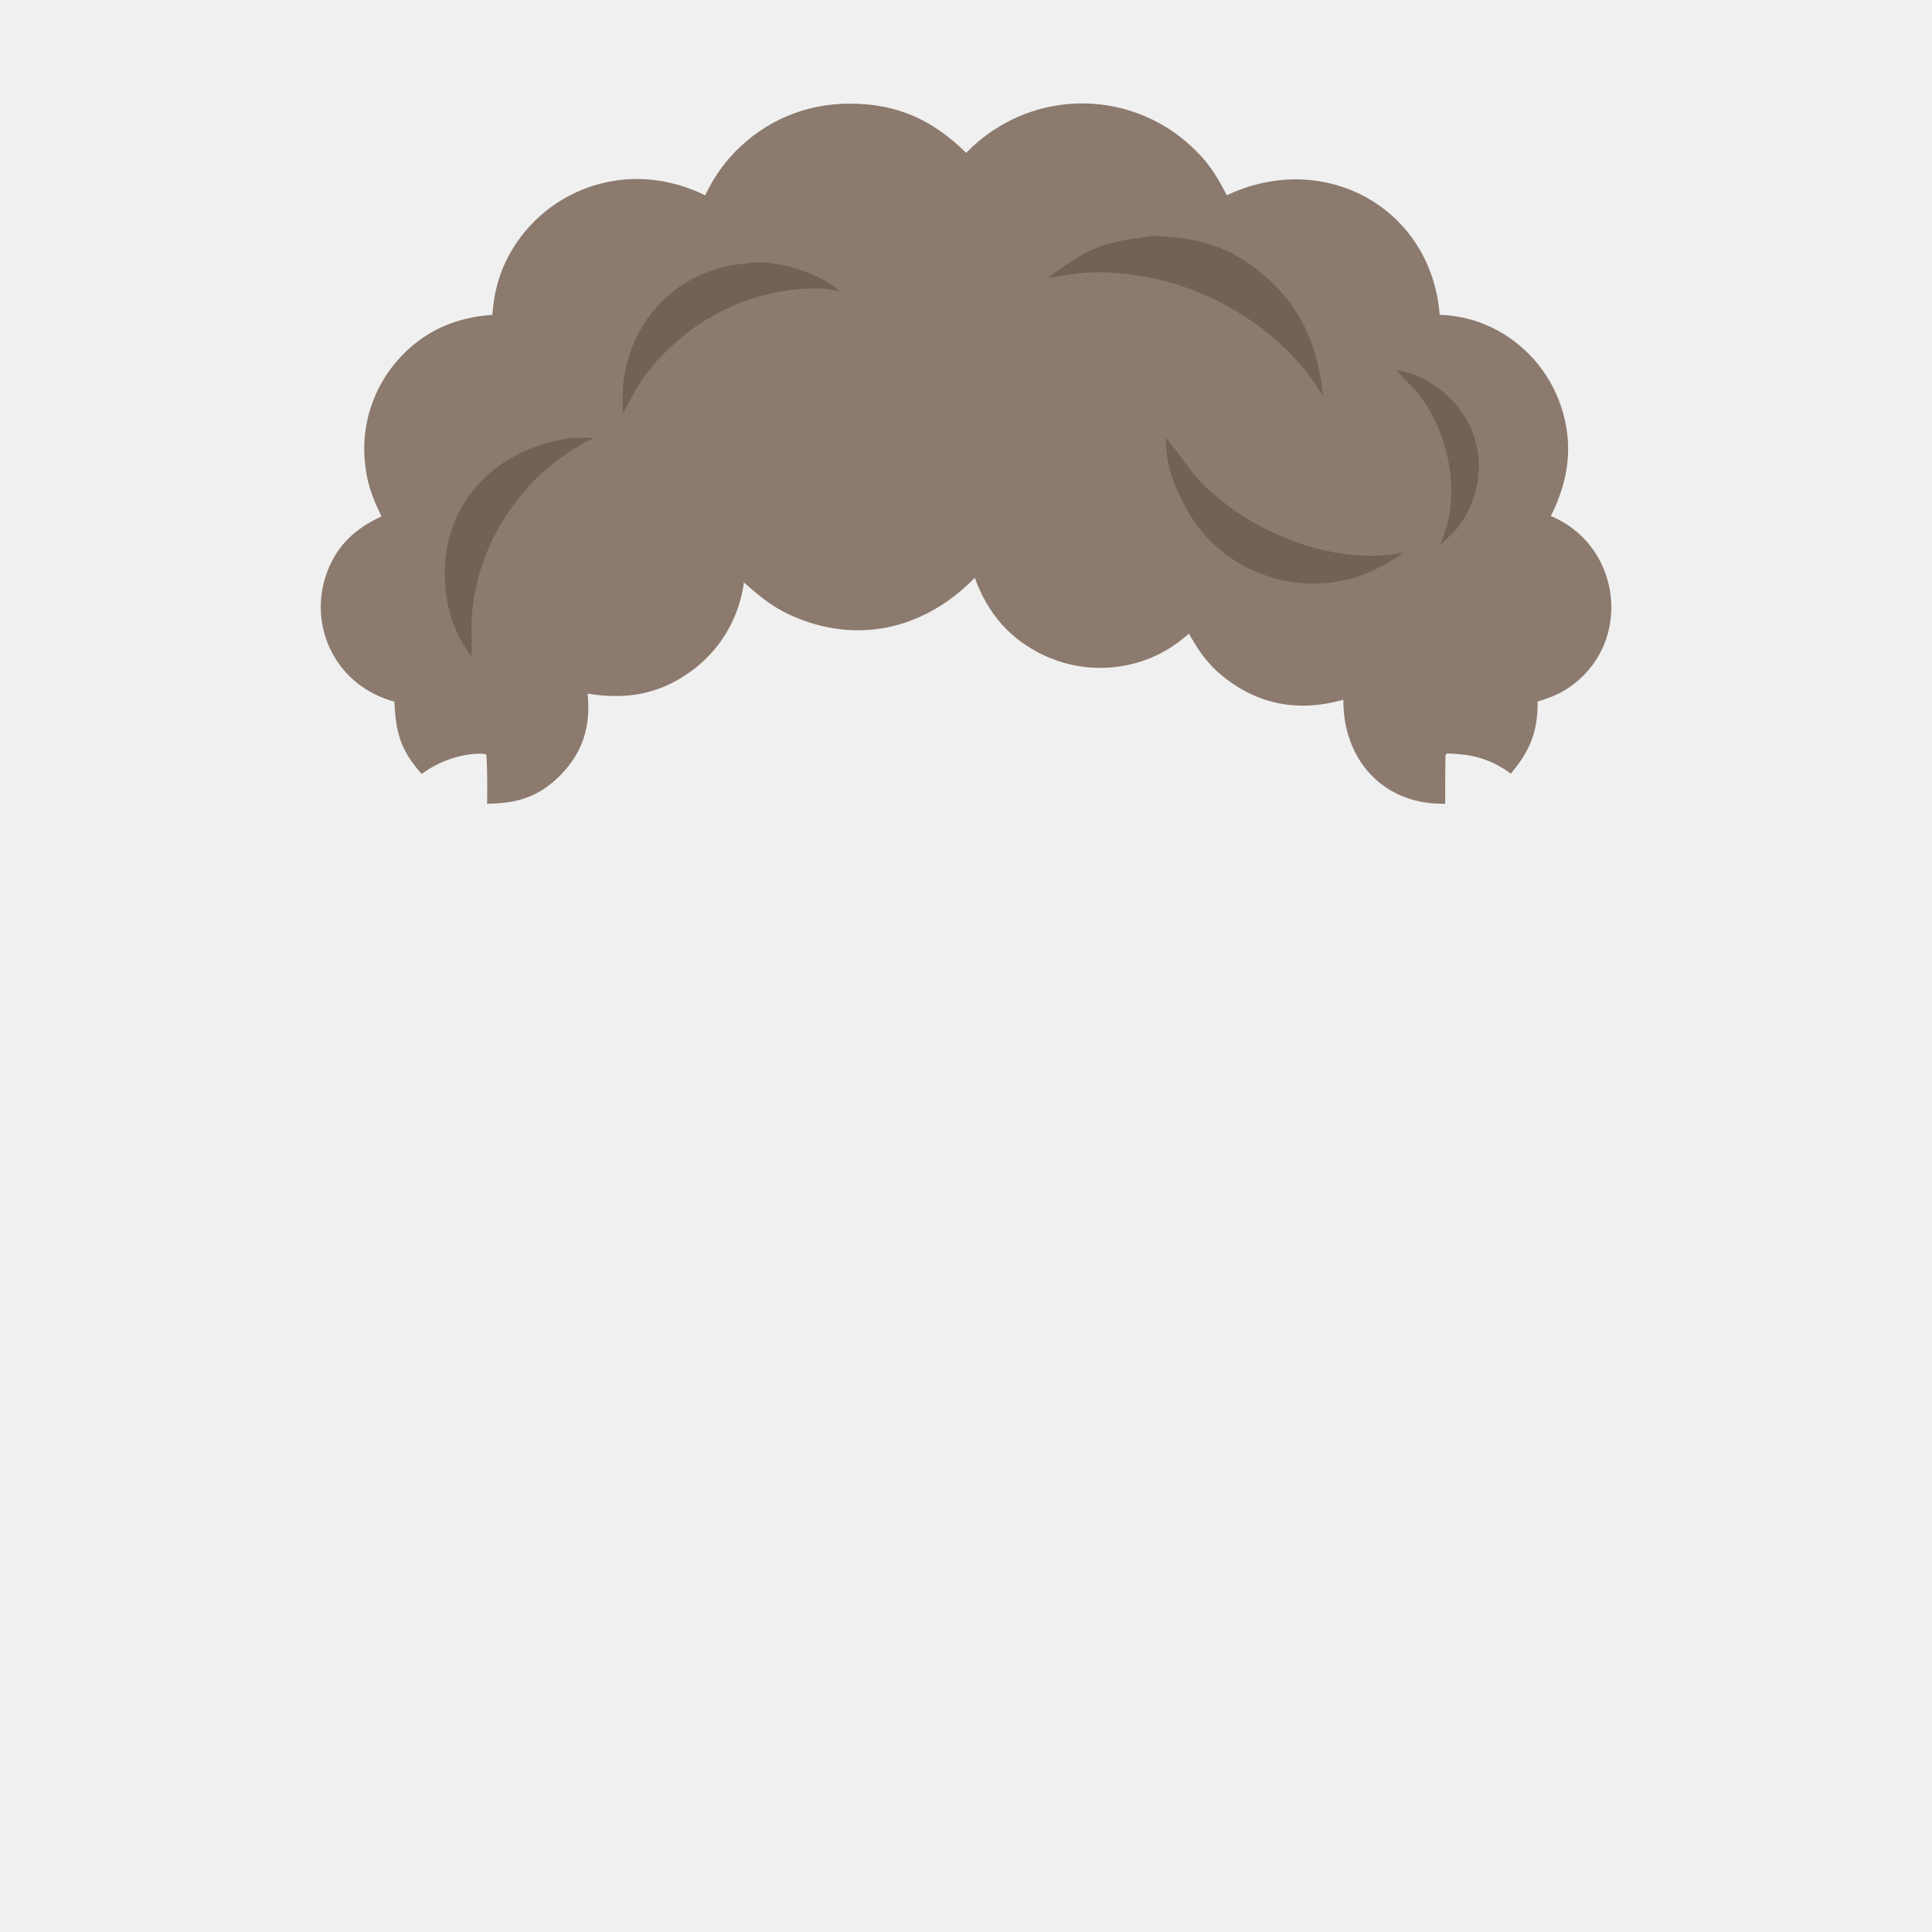
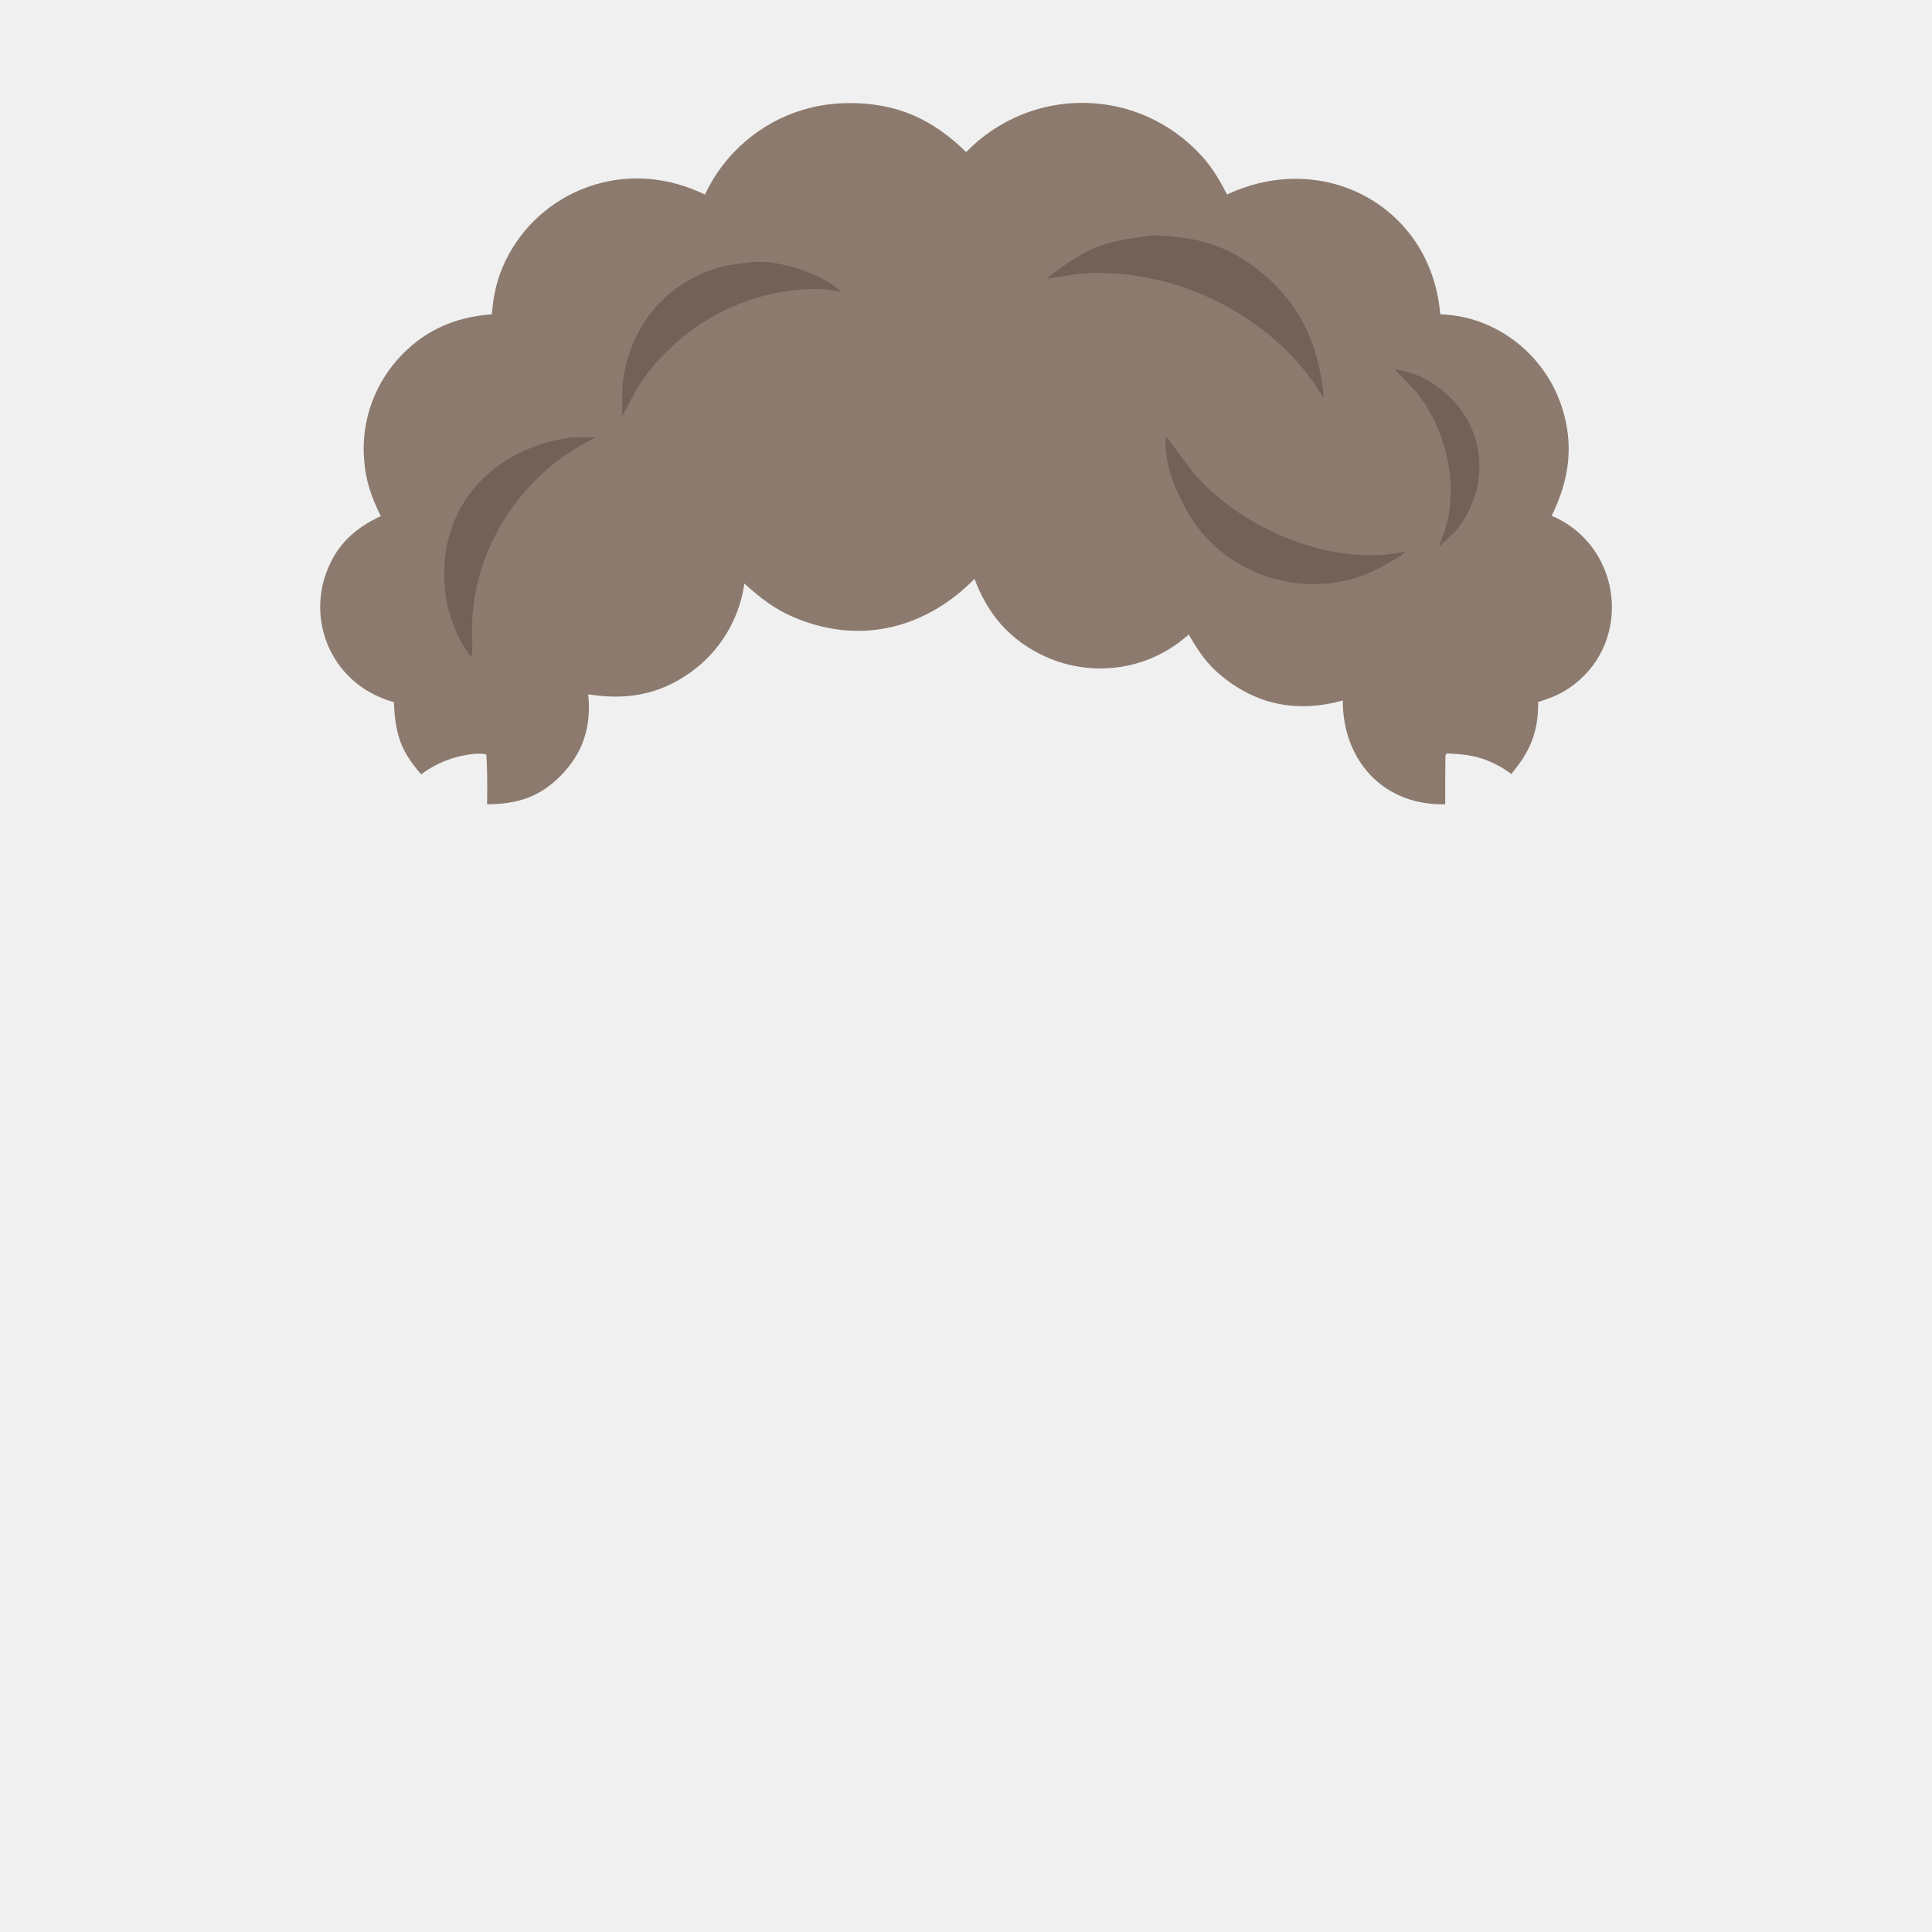
<svg xmlns="http://www.w3.org/2000/svg" version="1.1" viewBox="0 0 2048 2048" width="1024" height="1024">
  <defs>
    <mask id="facehole" maskUnits="userSpaceOnUse" x="0" y="0" width="2048" height="2048">
      <rect x="0" y="0" width="2048" height="2048" fill="white" />
      <path d="M 1533.68 798.613 C 1546.66 799.32 1557.8 799.941 1570.34 803.954 C 1618.2 819.269 1649.18 867.189 1646.49 917.096 C 1644.85 947.316 1631.33 975.662 1608.87 995.951 C 1586.91 1015.66 1562.54 1022.9 1533.67 1024.41 L 1532.38 1022.5 C 1531.22 1004.78 1531.9 981.123 1531.9 962.89 L 1531.99 854.537 C 1532.01 838.109 1531.91 817.251 1532.3 800.538 C 1532.76 799.896 1533.22 799.255 1533.68 798.613 z" fill="black" />
      <path d="M 515.884 1024.25 C 509.295 1024.06 502.266 1023.99 495.795 1022.87 C 407.909 1007.63 371.458 903.101 429.806 836.29 C 449.153 814.256 476.463 800.813 505.725 798.919 C 508.883 798.997 513.071 798.658 515.558 800.023 C 517.24 821.853 516.125 858.428 516.121 881.629 L 515.884 1024.25 z" fill="black" />
    </mask>
  </defs>
  <g mask="url(#facehole)">
-     <path transform="translate(0,0)" fill="rgb(140,122,110)" d="M 747.555 207.018 C 755.454 190.018 766.139 174.458 779.167 160.981 C 811.249 128.038 853.824 110.042 899.679 109.855 C 950.691 109.647 988.353 126.768 1024.15 162.027 C 1093.55 90.724 1206.71 92.413 1273.46 165.807 C 1285.36 178.896 1292.41 191.596 1300.53 207.005 C 1402.85 158.4 1516.94 219.312 1526.15 333.692 C 1545.56 334.481 1563.52 338.561 1581.08 347.055 C 1615.83 363.768 1642.36 393.818 1654.64 430.379 C 1668.4 471.35 1662.87 509.117 1644.01 547.036 C 1645.93 547.811 1647.82 548.654 1649.67 549.565 C 1718.33 582.94 1729.04 678.576 1668.07 725.267 C 1655.61 734.811 1644.76 739.049 1629.91 743.728 C 1630.31 776.013 1621.43 796.528 1601.03 820.663 C 1580.86 840.035 1560.74 850.665 1532.22 851.975 C 1530.81 852.002 1529.41 852.011 1528.01 852.002 C 1464.58 851.587 1423.5 803.77 1424.02 741.766 C 1377.03 755.023 1333.84 747.519 1295.56 716.328 C 1279.27 703.052 1270.6 689.55 1260.27 671.741 C 1246.44 683.767 1232.7 692.605 1215.5 699.106 C 1180.42 712.22 1141.56 710.774 1107.56 695.089 C 1070.45 677.869 1047.23 650.452 1033.26 612.542 C 982.487 664.561 914.226 683.003 845.481 655.311 C 821.434 645.624 807.543 634.236 788.518 617.346 C 788.385 618.683 788.277 619.668 788.069 620.999 C 782.268 657.709 761.981 690.557 731.755 712.183 C 698.06 736.327 663.041 741.883 622.853 735.256 C 626.549 769.17 617.995 797.702 593.604 822.183 C 570.656 845.216 547.444 851.766 515.89 851.977 C 486.576 849.333 468.209 841.102 447.122 820.636 C 424.431 795.013 419.638 776.993 418.035 743.693 C 415.84 743.162 413.668 742.539 411.525 741.825 C 383.954 732.46 362.359 713.905 349.803 687.552 C 338.035 662.311 336.823 633.417 346.437 607.28 C 357.374 577.675 376.569 560.361 404.396 547.404 C 394.335 526.552 388.417 510.954 386.6 487.518 C 383.406 449.349 395.767 411.509 420.879 382.587 C 447.757 351.645 481.443 336.608 521.924 333.725 C 523.608 312.945 527.236 295.912 536.317 276.824 C 554.002 240.323 585.334 212.244 623.547 198.65 C 665.309 184.017 708.068 187.863 747.555 207.018 z" />
-     <path transform="translate(0,0)" fill="rgb(114,97,86)" d="M 1219.44 250.513 C 1229.39 249.563 1237.08 250.947 1246.68 251.831 C 1281.52 255.045 1309.22 266.717 1336.39 288.947 C 1379.1 323.888 1396.97 366.11 1402.59 419.968 C 1388.38 396.471 1370.44 375.454 1349.46 357.746 C 1343.31 352.459 1336.91 347.477 1330.28 342.818 C 1280.65 307.746 1224.48 289.145 1163.31 288.597 C 1148.05 288.46 1125.67 292.153 1110.55 294.752 C 1153.53 263.205 1164.96 257.38 1219.44 250.513 z" />
-     <path transform="translate(0,0)" fill="rgb(114,97,86)" d="M 1236.1 464.426 C 1238.8 466.089 1261.81 498.714 1267.7 505.239 C 1319.09 562.172 1411.76 601.406 1488.32 585.656 C 1482.37 590.068 1475.08 594.133 1468.62 597.941 C 1394.9 641.454 1297.01 613.754 1257.15 538.395 C 1243.87 513.281 1235.77 492.954 1236.1 464.426 z" />
-     <path transform="translate(0,0)" fill="rgb(114,97,86)" d="M 799.111 278.271 C 828.043 276.873 868.156 289.393 890.312 308.812 C 879.958 306.382 874.25 305.712 863.35 305.748 C 814.002 305.912 764.63 324.203 725.981 354.692 C 715.129 363.252 705.787 372.946 696.074 382.677 C 677.156 404.994 673.457 413.983 660.159 438.871 C 659.807 415.268 659.478 401.825 666.33 379.075 C 680.909 330.67 717.667 295.51 766.683 283.076 C 776.823 280.504 788.459 279.567 799.111 278.271 z" />
-     <path transform="translate(0,0)" fill="rgb(114,97,86)" d="M 605.331 464.313 C 612.685 463.872 622.064 464.154 629.57 464.174 C 552.565 500.774 498.614 583.407 499.813 669.553 C 499.922 677.356 500.466 686.819 499.633 694.474 L 498.511 694.471 C 485.293 676.092 476.65 654.825 473.298 632.436 C 460.243 543.308 518.267 476.43 605.331 464.313 z" />
-     <path transform="translate(0,0)" fill="rgb(114,97,86)" d="M 1479.86 392.069 C 1498.44 396.124 1508.87 399.728 1524.42 411.165 C 1573.66 447.384 1581.5 512.203 1544.54 560.29 C 1539.25 566.071 1532.26 572.344 1526.48 577.807 C 1532.73 561.61 1536.45 550.82 1537.89 533.016 C 1541.08 493.373 1528.78 450.924 1504.91 419.193 C 1499.04 411.384 1487.07 400.224 1479.86 392.069 z" />
+     <path transform="translate(0,0)" fill="rgb(140,122,110)" d="M 747.555 207.018 C 755.454 190.018 766.139 174.458 779.167 160.981 C 811.249 128.038 853.824 110.042 899.679 109.855 C 950.691 109.647 988.353 126.768 1024.15 162.027 C 1093.55 90.724 1206.71 92.413 1273.46 165.807 C 1285.36 178.896 1292.41 191.596 1300.53 207.005 C 1402.85 158.4 1516.94 219.312 1526.15 333.692 C 1545.56 334.481 1563.52 338.561 1581.08 347.055 C 1615.83 363.768 1642.36 393.818 1654.64 430.379 C 1668.4 471.35 1662.87 509.117 1644.01 547.036 C 1645.93 547.811 1647.82 548.654 1649.67 549.565 C 1718.33 582.94 1729.04 678.576 1668.07 725.267 C 1655.61 734.811 1644.76 739.049 1629.91 743.728 C 1630.31 776.013 1621.43 796.528 1601.03 820.663 C 1580.86 840.035 1560.74 850.665 1532.22 851.975 C 1530.81 852.002 1529.41 852.011 1528.01 852.002 C 1464.58 851.587 1423.5 803.77 1424.02 741.766 C 1377.03 755.023 1333.84 747.519 1295.56 716.328 C 1279.27 703.052 1270.6 689.55 1260.27 671.741 C 1246.44 683.767 1232.7 692.605 1215.5 699.106 C 1180.42 712.22 1141.56 710.774 1107.56 695.089 C 1070.45 677.869 1047.23 650.452 1033.26 612.542 C 982.487 664.561 914.226 683.003 845.481 655.311 C 821.434 645.624 807.543 634.236 788.518 617.346 C 788.385 618.683 788.277 619.668 788.069 620.999 C 782.268 657.709 761.981 690.557 731.755 712.183 C 698.06 736.327 663.041 741.883 622.853 735.256 C 626.549 769.17 617.995 797.702 593.604 822.183 C 570.656 845.216 547.444 851.766 515.89 851.977 C 486.576 849.333 468.209 841.102 447.122 820.636 C 424.431 795.013 419.638 776.993 418.035 743.693 C 415.84 743.162 413.668 742.539 411.525 741.825 C 383.954 732.46 362.359 713.905 349.803 687.552 C 338.035 662.311 336.823 633.417 346.437 607.28 C 357.374 577.675 376.569 560.361 404.396 547.404 C 394.335 526.552 388.417 510.954 386.6 487.518 C 383.406 449.349 395.767 411.509 420.879 382.587 C 447.757 351.645 481.443 336.608 521.924 333.725 C 523.608 312.945 527.236 295.912 536.317 276.824 C 554.002 240.323 585.334 212.244 623.547 198.65 C 665.309 184.017 708.068 187.863 747.555 207.018 z" stroke="rgb(140,122,110)" stroke-width="1.2" />
+     <path transform="translate(0,0)" fill="rgb(114,97,86)" d="M 1219.44 250.513 C 1229.39 249.563 1237.08 250.947 1246.68 251.831 C 1281.52 255.045 1309.22 266.717 1336.39 288.947 C 1379.1 323.888 1396.97 366.11 1402.59 419.968 C 1388.38 396.471 1370.44 375.454 1349.46 357.746 C 1343.31 352.459 1336.91 347.477 1330.28 342.818 C 1280.65 307.746 1224.48 289.145 1163.31 288.597 C 1148.05 288.46 1125.67 292.153 1110.55 294.752 C 1153.53 263.205 1164.96 257.38 1219.44 250.513 z" stroke="rgb(114,97,86)" stroke-width="1.2" />
+     <path transform="translate(0,0)" fill="rgb(114,97,86)" d="M 1236.1 464.426 C 1238.8 466.089 1261.81 498.714 1267.7 505.239 C 1319.09 562.172 1411.76 601.406 1488.32 585.656 C 1482.37 590.068 1475.08 594.133 1468.62 597.941 C 1394.9 641.454 1297.01 613.754 1257.15 538.395 C 1243.87 513.281 1235.77 492.954 1236.1 464.426 z" stroke="rgb(114,97,86)" stroke-width="1.2" />
+     <path transform="translate(0,0)" fill="rgb(114,97,86)" d="M 799.111 278.271 C 828.043 276.873 868.156 289.393 890.312 308.812 C 879.958 306.382 874.25 305.712 863.35 305.748 C 814.002 305.912 764.63 324.203 725.981 354.692 C 715.129 363.252 705.787 372.946 696.074 382.677 C 677.156 404.994 673.457 413.983 660.159 438.871 C 659.807 415.268 659.478 401.825 666.33 379.075 C 680.909 330.67 717.667 295.51 766.683 283.076 C 776.823 280.504 788.459 279.567 799.111 278.271 z" stroke="rgb(114,97,86)" stroke-width="1.2" />
+     <path transform="translate(0,0)" fill="rgb(114,97,86)" d="M 605.331 464.313 C 612.685 463.872 622.064 464.154 629.57 464.174 C 552.565 500.774 498.614 583.407 499.813 669.553 C 499.922 677.356 500.466 686.819 499.633 694.474 L 498.511 694.471 C 485.293 676.092 476.65 654.825 473.298 632.436 C 460.243 543.308 518.267 476.43 605.331 464.313 z" stroke="rgb(114,97,86)" stroke-width="1.2" />
+     <path transform="translate(0,0)" fill="rgb(114,97,86)" d="M 1479.86 392.069 C 1498.44 396.124 1508.87 399.728 1524.42 411.165 C 1573.66 447.384 1581.5 512.203 1544.54 560.29 C 1539.25 566.071 1532.26 572.344 1526.48 577.807 C 1532.73 561.61 1536.45 550.82 1537.89 533.016 C 1541.08 493.373 1528.78 450.924 1504.91 419.193 C 1499.04 411.384 1487.07 400.224 1479.86 392.069 z" stroke="rgb(114,97,86)" stroke-width="1.2" />
  </g>
</svg>
